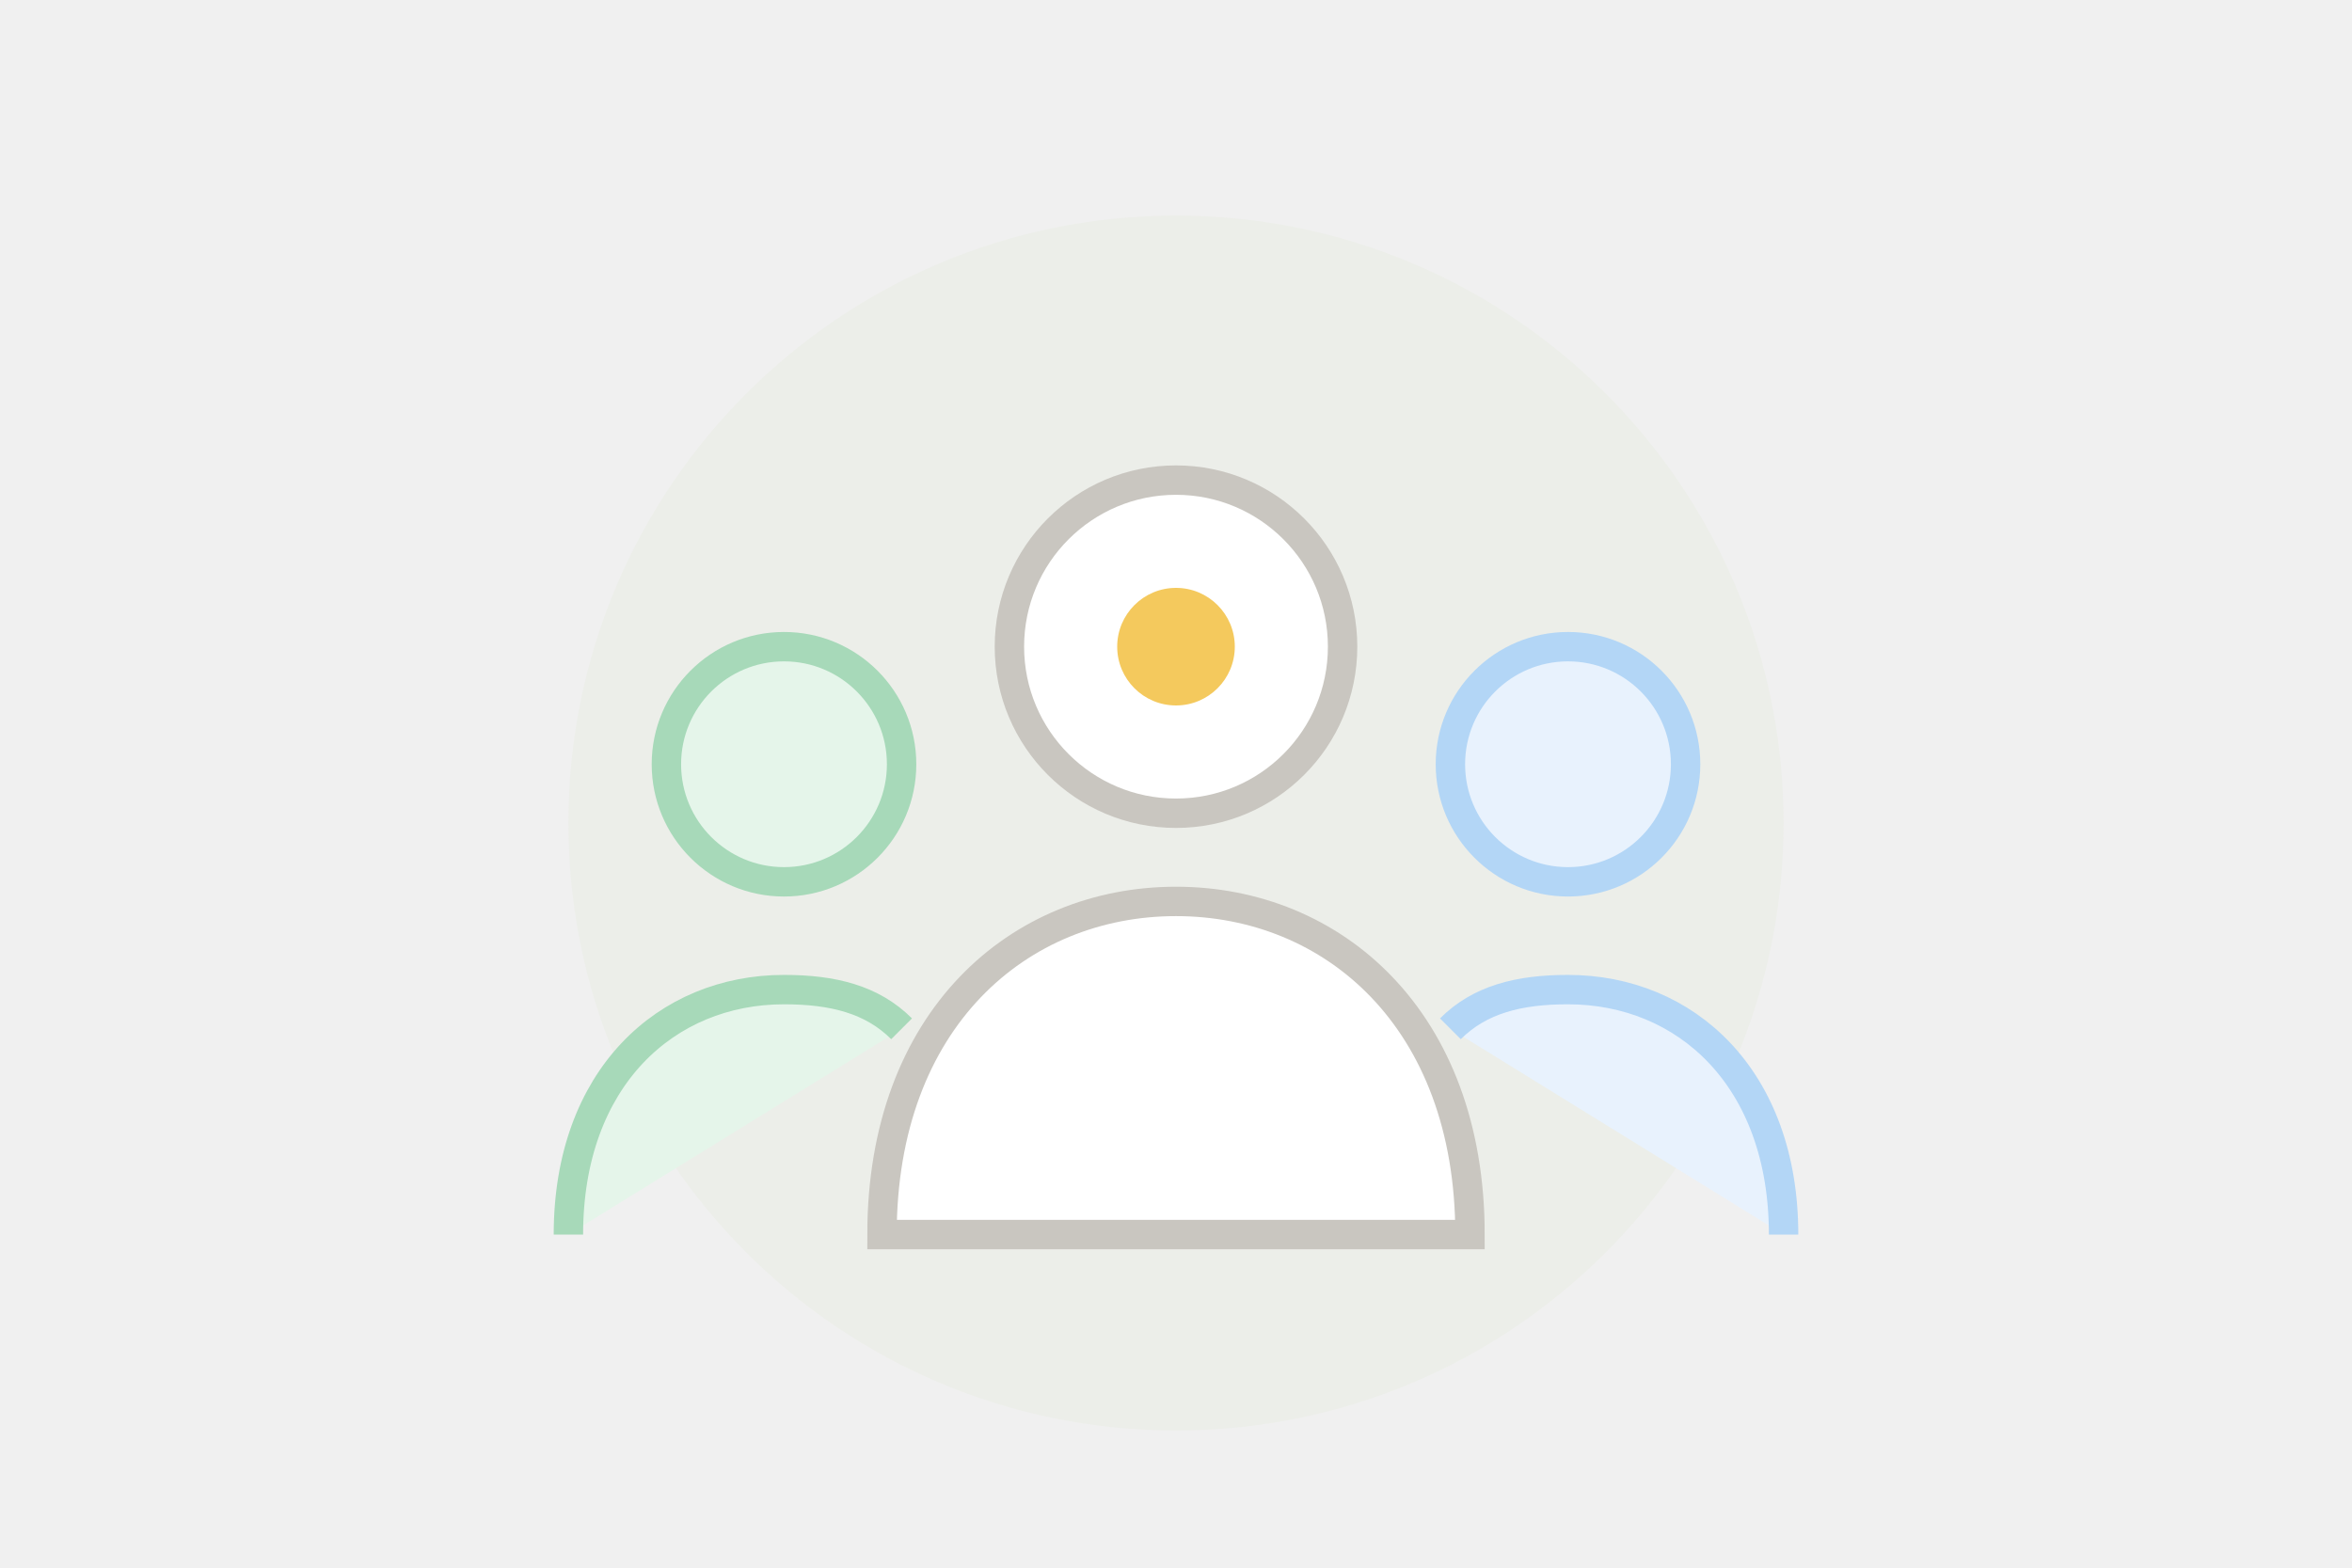
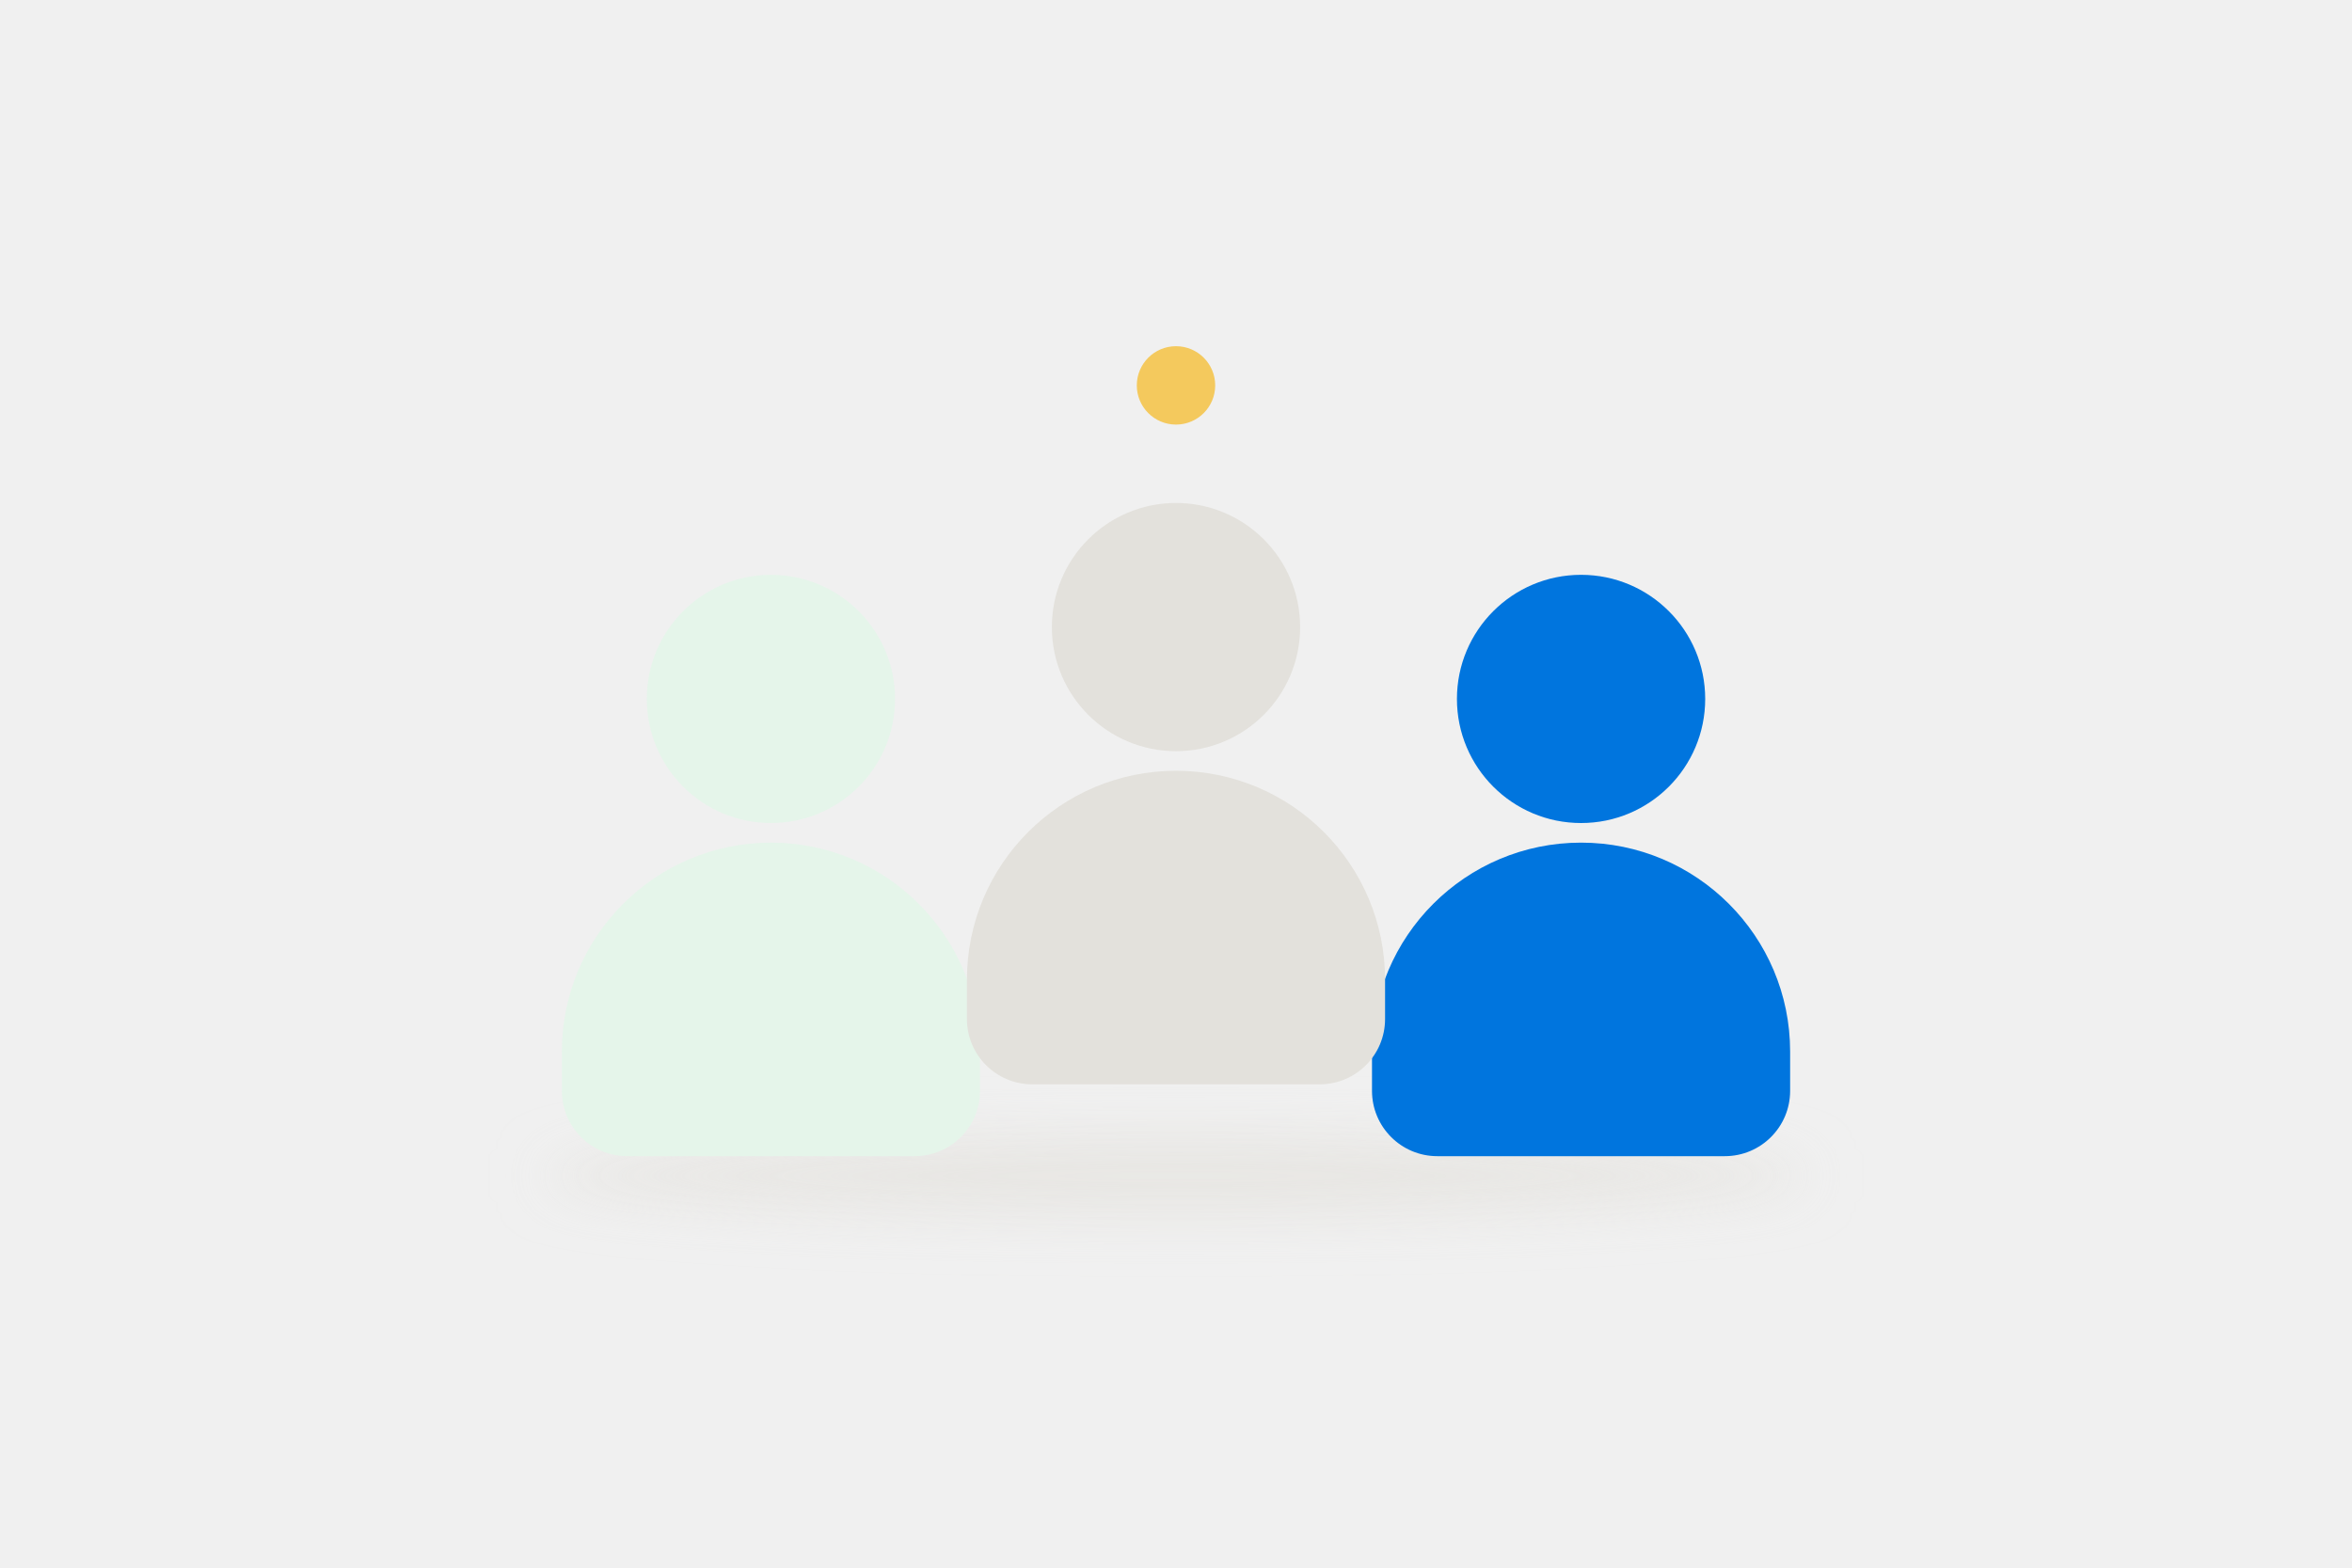
- <svg xmlns="http://www.w3.org/2000/svg" viewBox="0 0 240 160" role="img" aria-hidden="true">
-   <circle cx="120" cy="84" r="62" fill="#eceee9" />
-   <g fill="#fff" stroke="#c9c6c0" stroke-width="3">
-     <circle cx="120" cy="66" r="17" />
-     <path d="M90 126c0-22 14-34 30-34s30 12 30 34z" />
-     <circle cx="80" cy="78" r="12" fill="#e5f5ea" stroke="#a7d9b9" />
-     <path d="M58 126c0-16 10-25 22-25 5 0 9 1 12 4" fill="#e5f5ea" stroke="#a7d9b9" />
-     <circle cx="160" cy="78" r="12" fill="#e8f2fd" stroke="#b3d6f6" />
-     <path d="M182 126c0-16-10-25-22-25-5 0-9 1-12 4" fill="#e8f2fd" stroke="#b3d6f6" />
+ <svg xmlns="http://www.w3.org/2000/svg" width="720" height="480" viewBox="0 0 360 240">
+   <defs>
+     <filter id="soft" x="-30%" y="-150%" width="160%" height="400%">
+       <feGaussianBlur stdDeviation="4" />
+     </filter>
+   </defs>
+   <g opacity=".65" filter="url(#soft)">
+     <ellipse cx="180" cy="180" rx="97" ry="6" fill="#e3e1dc" />
  </g>
-   <circle cx="120" cy="66" r="6" fill="#f4c95d" />
+   <g transform="translate(118 11)">
+     <circle cx="0" cy="96" r="19" fill="#e5f5ea" />
+     <path d="M-32 150a32 32 0 0 1 64 0v6a10 10 0 0 1-10 10h-44a10 10 0 0 1-10-10Z" fill="#e5f5ea" />
+   </g>
+   <g transform="translate(242 11)">
+     <circle cx="0" cy="96" r="19" fill="#0075de" />
+     <path d="M-32 150a32 32 0 0 1 64 0v6a10 10 0 0 1-10 10h-44a10 10 0 0 1-10-10Z" fill="#0075de" />
+   </g>
+   <g transform="translate(180 0)">
+     <circle cx="0" cy="96" r="19" fill="#e3e1dc" />
+     <path d="M-32 150a32 32 0 0 1 64 0v6a10 10 0 0 1-10 10h-44a10 10 0 0 1-10-10Z" fill="#e3e1dc" />
+   </g>
+   <circle cx="180" cy="59" r="6" fill="#f4c95d" />
</svg>
